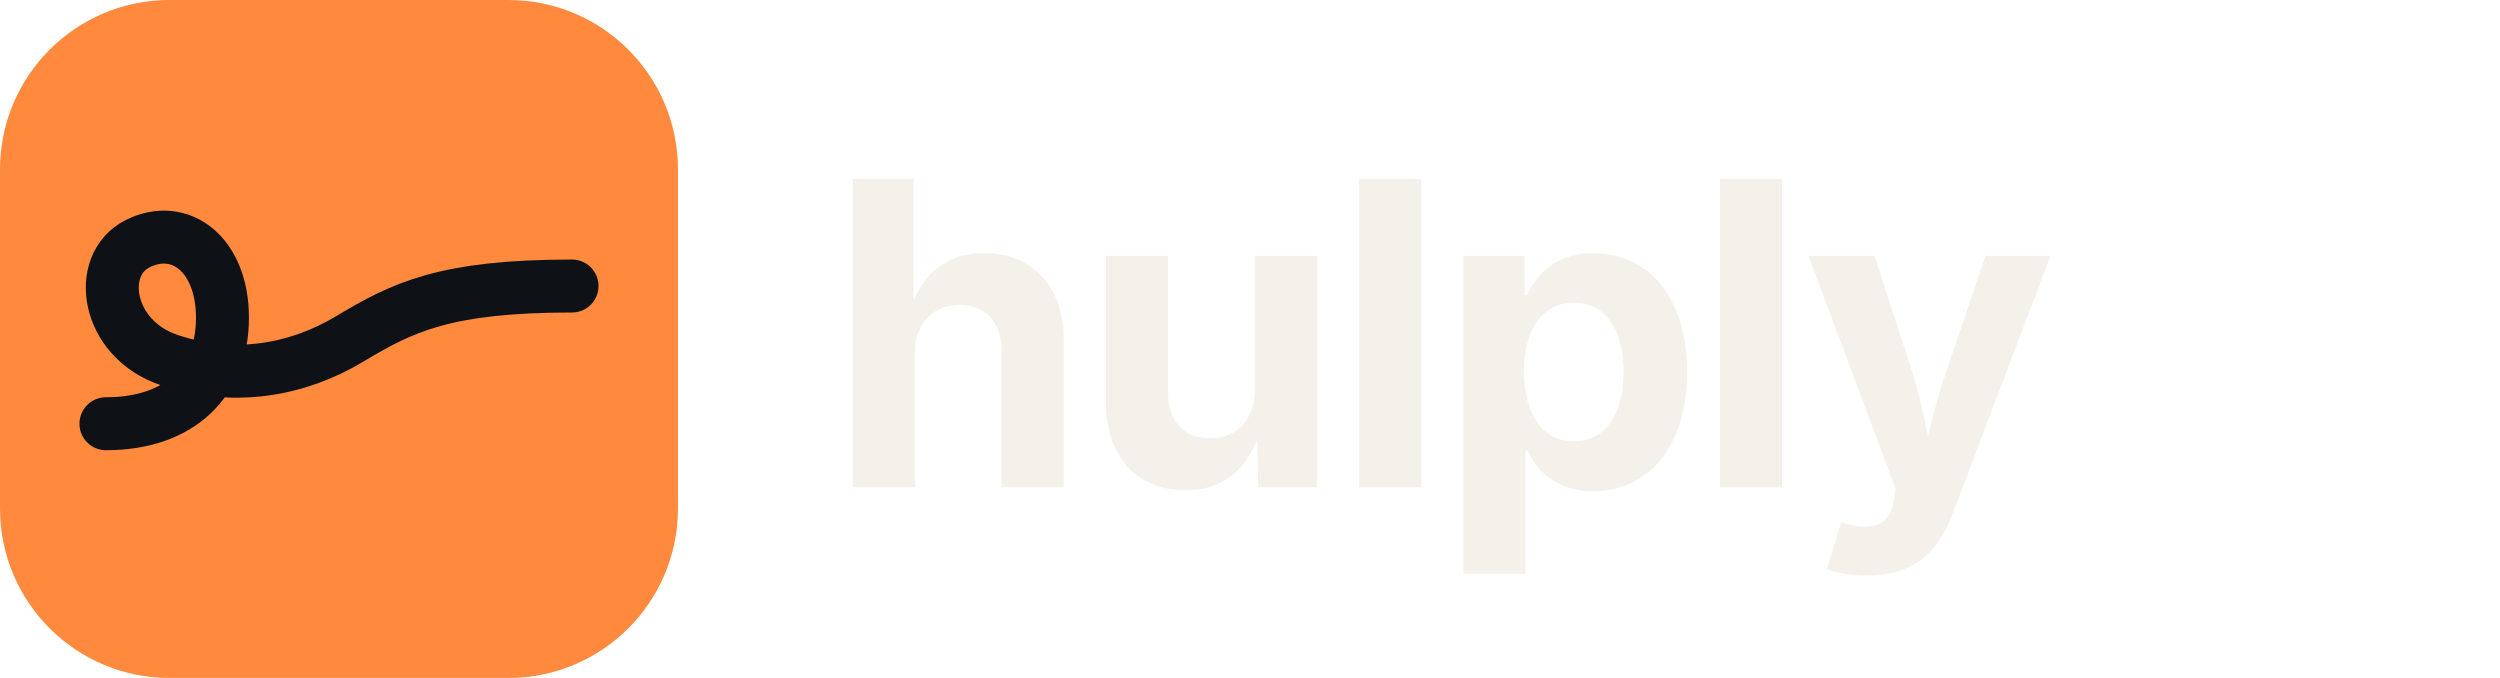
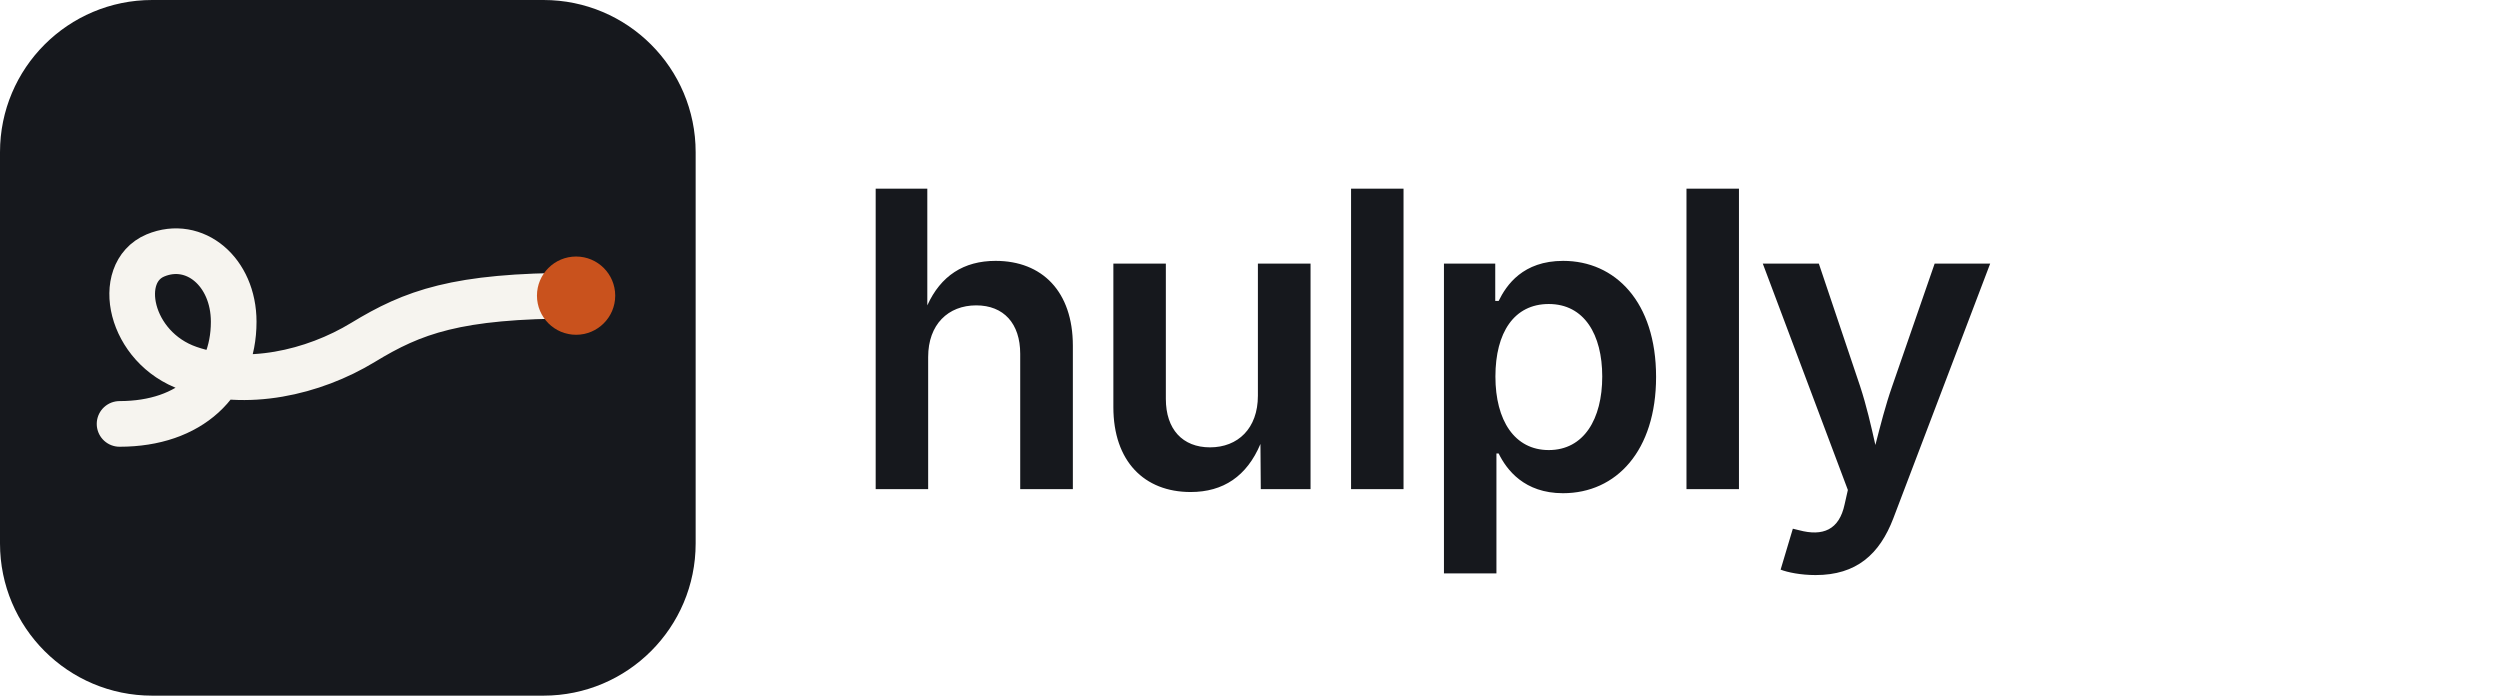
- <svg xmlns="http://www.w3.org/2000/svg" viewBox="0 0 236 64" role="img" aria-label="Hulply">
-   <rect width="64" height="64" rx="16" fill="#FF8A3D" />
-   <path d="M10 40c7 0 11-4 11-10s-4-9-8-7-3 9 3 11 12 1 17-2 9-5 21-5" fill="none" stroke="#0E1116" stroke-width="5" stroke-linecap="round" stroke-linejoin="round" />
-   <text x="78" y="46" font-family="Bricolage Grotesque, Inter, system-ui, sans-serif" font-weight="700" font-size="40" letter-spacing="-1" fill="#F4F1EA">hulply</text>
+ <svg xmlns="http://www.w3.org/2000/svg" viewBox="0 0 230 64" role="img" aria-label="Hulply">
+   <rect width="64" height="64" rx="14" fill="#16181D" />
+   <path d="M11 39c6.5 0 10.5-3.8 10.5-9.4 0-4.6-3.6-7.6-7.2-6.1-3.8 1.6-2.4 8.5 3.1 10.4 5.2 1.8 11.4.4 16-2.4 4.6-2.8 8.6-4.3 19.6-4.3" fill="none" stroke="#F6F4EF" stroke-width="4.2" stroke-linecap="round" stroke-linejoin="round" />
+   <circle cx="53" cy="27.2" r="3.6" fill="#C9521D" />
+   <text x="78" y="45" font-family="Inter, system-ui, sans-serif" font-weight="600" font-size="38" letter-spacing="-1.4" fill="#16181D">hulply</text>
</svg>
